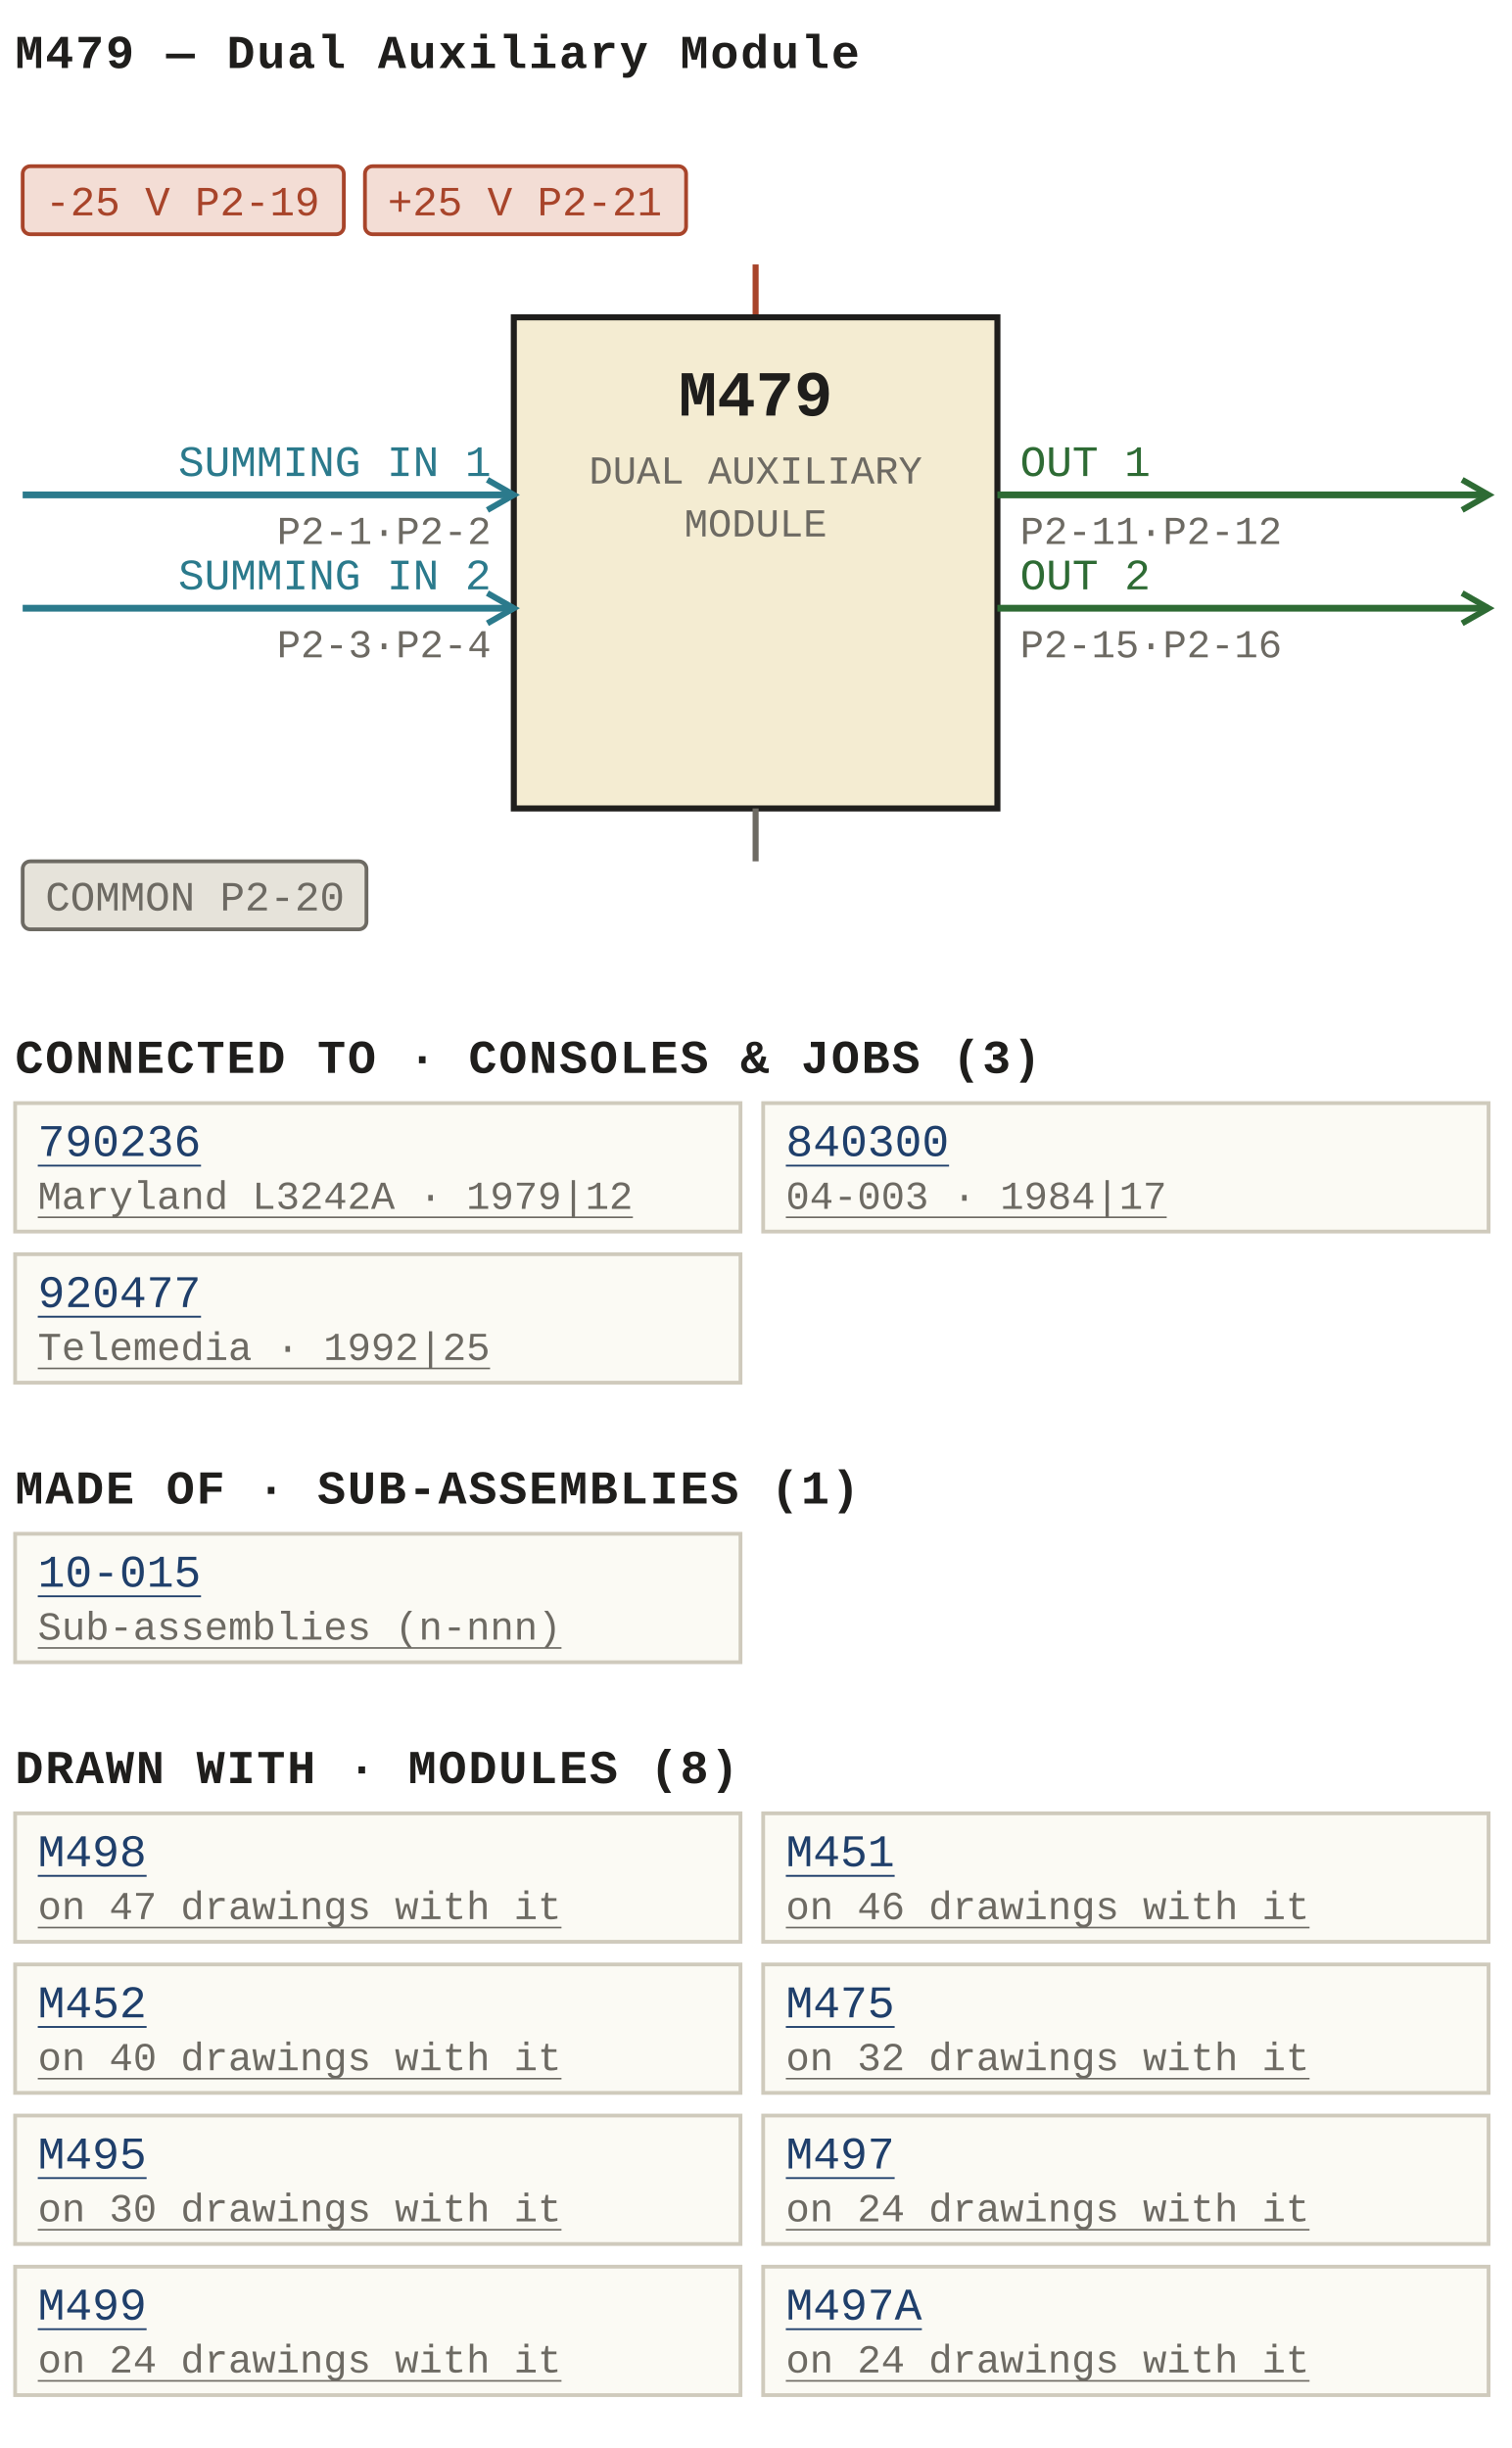
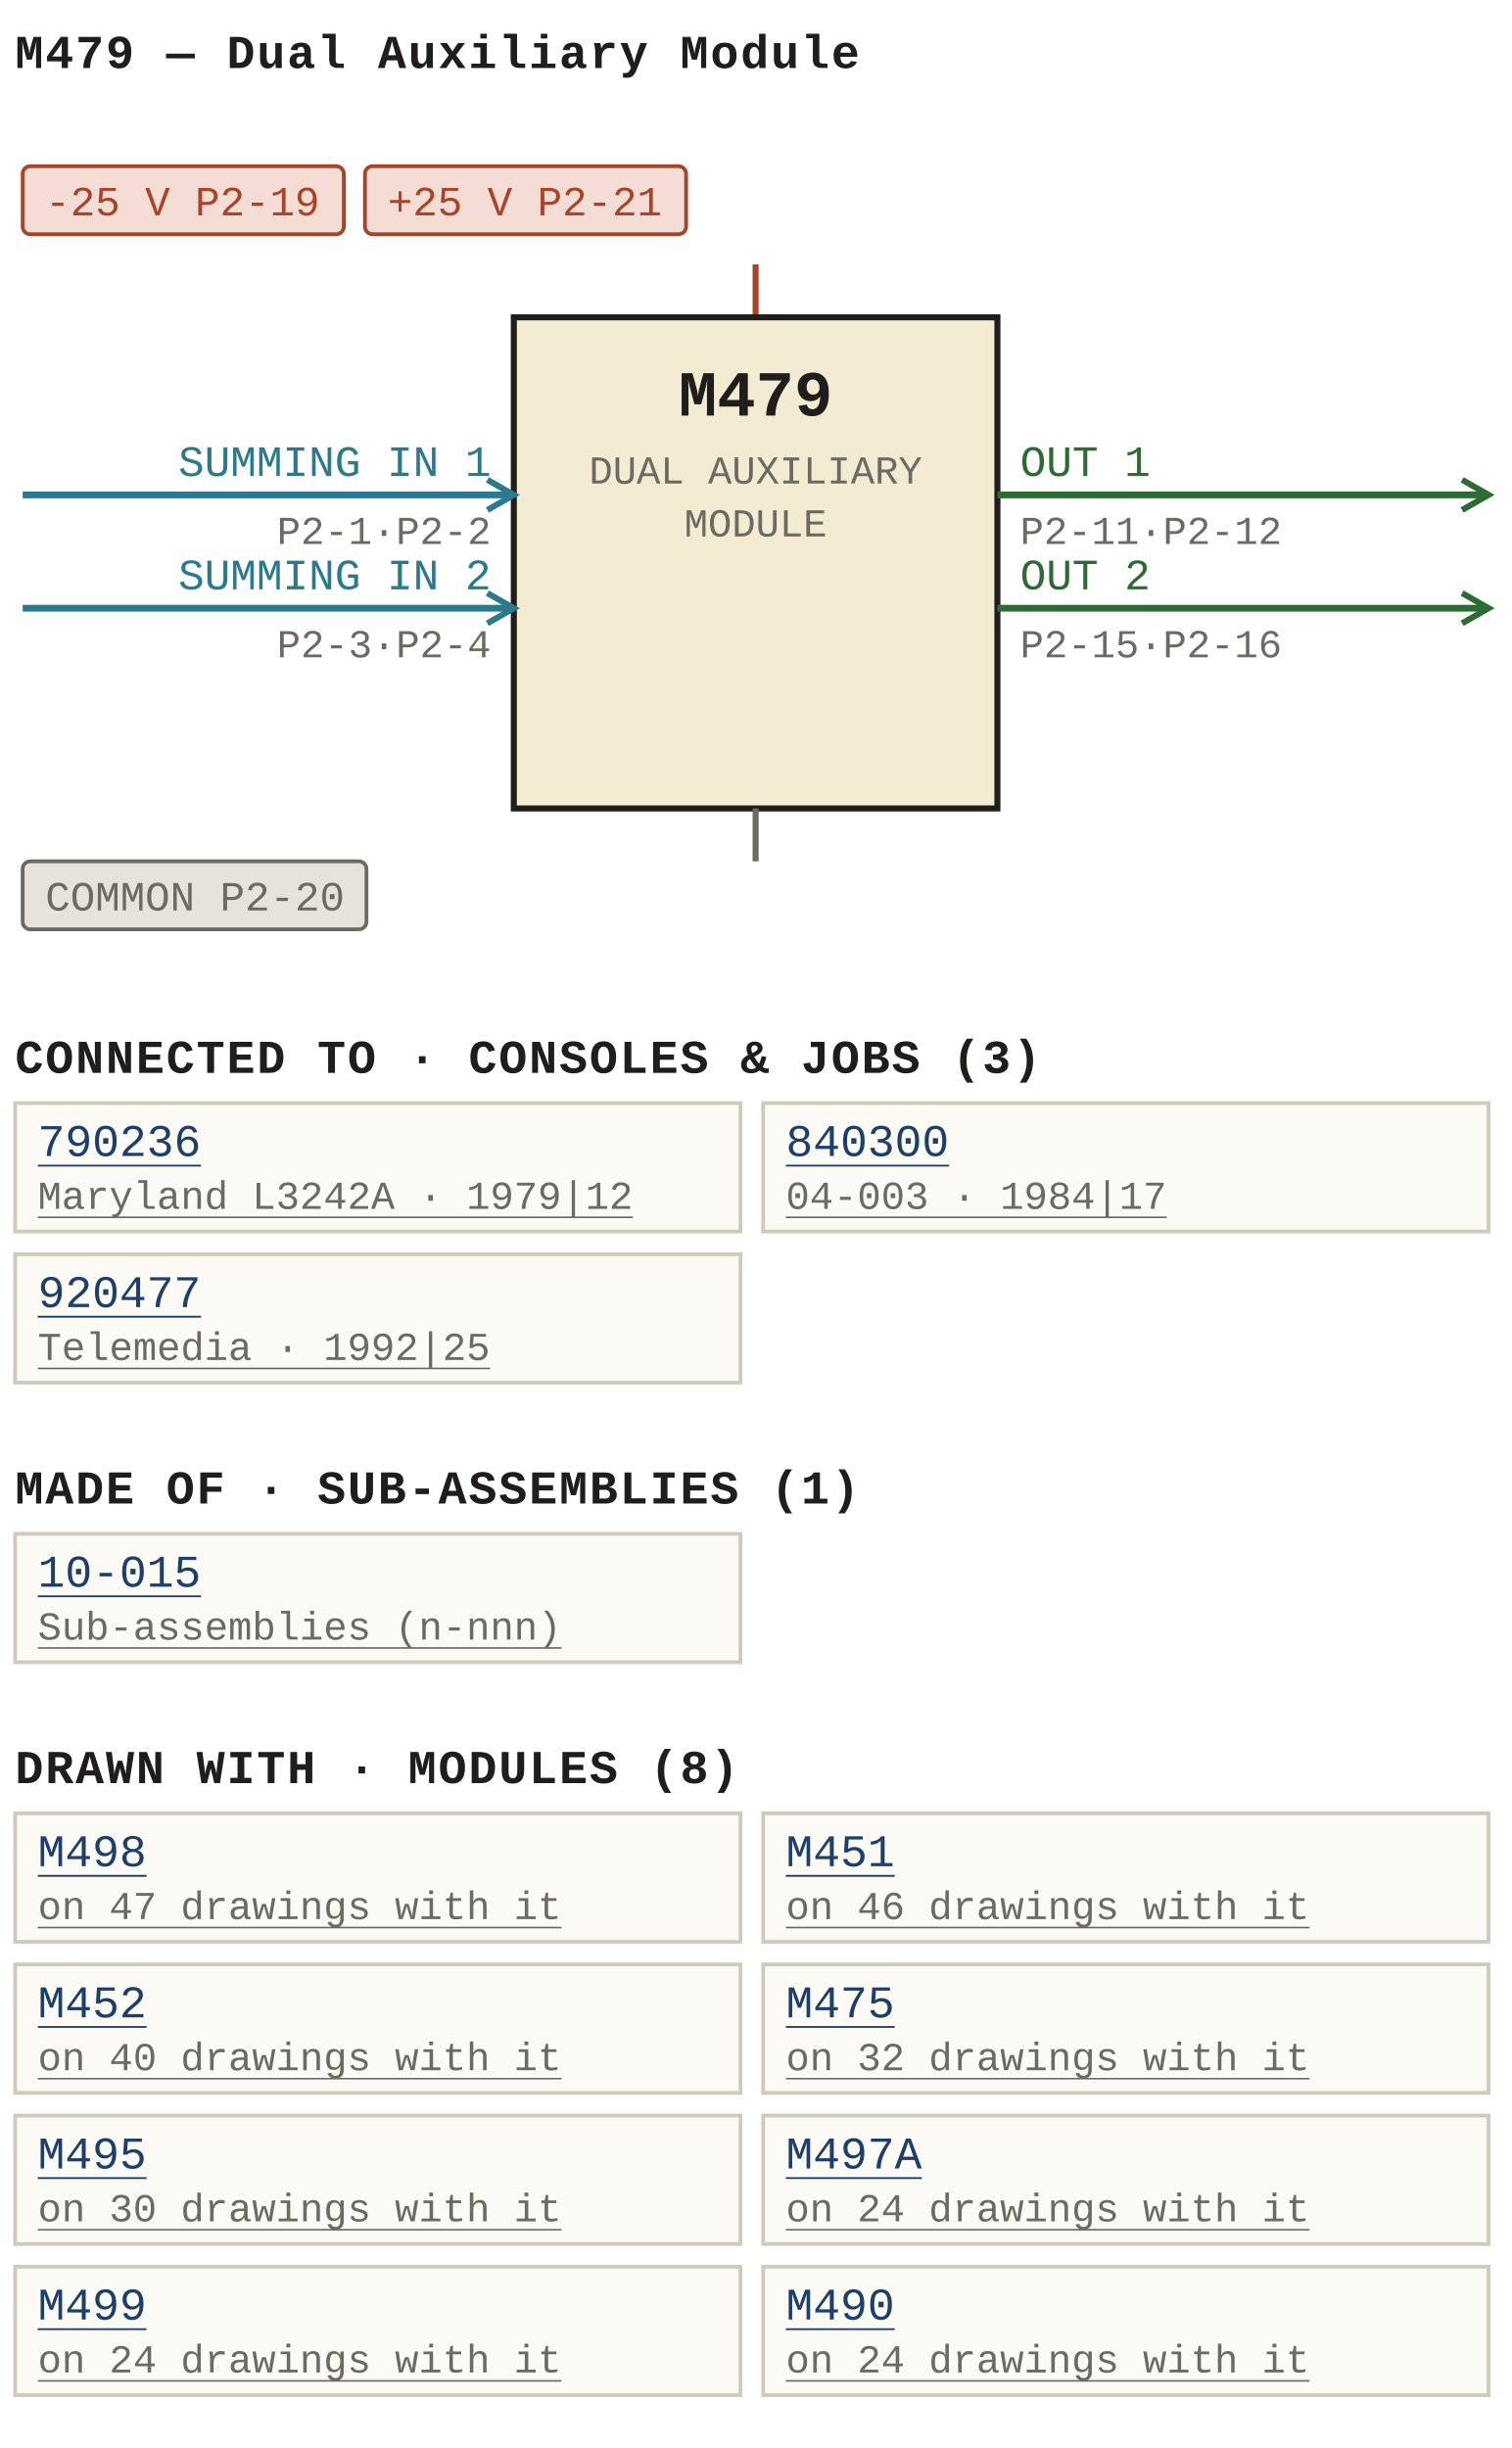
<svg xmlns="http://www.w3.org/2000/svg" class="wp" viewBox="0 0 400 648" width="400" height="648" role="img" aria-label="M479 connections" style="width:100%;max-width:500px;height:auto;background:#fbfaf4">
  <style>.wp text{font-family:"Courier Prime","Courier New",Courier,monospace;fill:#1f1e1c;font-size:12px} .wp .f{fill:#6d6a63;font-size:10.5px} .wp .h{font-size:12.5px;font-weight:700;letter-spacing:.04em} .wp .b{font-size:17px;font-weight:700} .wp a text{fill:#1f3f6b;text-decoration:underline} .wp a:hover rect{fill:#efe9d2}</style>
  <text x="4" y="18" class="h">M479 — Dual Auxiliary Module</text>
  <rect x="6" y="44" width="85" height="18" rx="2" fill="#f3ddd5" stroke="#a8442a" />
  <text x="12" y="57" style="font-size:11px;fill:#a8442a">-25 V P2-19</text>
  <rect x="96.6" y="44" width="85" height="18" rx="2" fill="#f3ddd5" stroke="#a8442a" />
  <text x="102.6" y="57" style="font-size:11px;fill:#a8442a">+25 V P2-21</text>
  <line x1="200.0" y1="70" x2="200.0" y2="84" stroke="#a8442a" stroke-width="1.6" />
  <rect x="136" y="84" width="128" height="130" fill="#f4ecd2" stroke="#1f1e1c" stroke-width="1.6" />
  <text x="200.0" y="110" class="b" text-anchor="middle">M479</text>
  <text x="200.0" y="128" class="f" text-anchor="middle">DUAL AUXILIARY</text>
  <text x="200.0" y="142" class="f" text-anchor="middle">MODULE</text>
  <line x1="6" y1="131" x2="136" y2="131" stroke="#2b7a8c" stroke-width="1.8" />
  <path d="M129,127 L136,131 L129,135" fill="none" stroke="#2b7a8c" stroke-width="1.6" />
  <text x="130" y="126" text-anchor="end" style="font-size:11.5px;fill:#2b7a8c">SUMMING IN 1</text>
  <text x="130" y="144" text-anchor="end" class="f">P2-1·P2-2</text>
  <line x1="6" y1="161" x2="136" y2="161" stroke="#2b7a8c" stroke-width="1.8" />
  <path d="M129,157 L136,161 L129,165" fill="none" stroke="#2b7a8c" stroke-width="1.6" />
  <text x="130" y="156" text-anchor="end" style="font-size:11.5px;fill:#2b7a8c">SUMMING IN 2</text>
  <text x="130" y="174" text-anchor="end" class="f">P2-3·P2-4</text>
  <line x1="264" y1="131" x2="394" y2="131" stroke="#2e6b34" stroke-width="1.8" />
  <path d="M387,127 L394,131 L387,135" fill="none" stroke="#2e6b34" stroke-width="1.6" />
  <text x="270" y="126" text-anchor="start" style="font-size:11.5px;fill:#2e6b34">OUT 1</text>
  <text x="270" y="144" text-anchor="start" class="f">P2-11·P2-12</text>
  <line x1="264" y1="161" x2="394" y2="161" stroke="#2e6b34" stroke-width="1.8" />
  <path d="M387,157 L394,161 L387,165" fill="none" stroke="#2e6b34" stroke-width="1.6" />
  <text x="270" y="156" text-anchor="start" style="font-size:11.5px;fill:#2e6b34">OUT 2</text>
  <text x="270" y="174" text-anchor="start" class="f">P2-15·P2-16</text>
  <line x1="200.0" y1="214" x2="200.0" y2="228" stroke="#6d6a63" stroke-width="1.6" />
  <rect x="6" y="228" width="91" height="18" rx="2" fill="#e6e3da" stroke="#6d6a63" />
  <text x="12" y="241" style="font-size:11px;fill:#6d6a63">COMMON P2-20</text>
  <text x="4" y="284" class="h">CONNECTED TO · CONSOLES &amp; JOBS (3)</text>
  <a href="../../PAGES/Job-790236.html">
    <rect x="4" y="292" width="192" height="34" fill="#fbfaf4" stroke="#cfcabc" />
    <text x="10" y="306">790236</text>
    <text x="10" y="320" class="f">Maryland L3242A · 1979|12</text>
  </a>
  <a href="../../PAGES/Job-840300.html">
    <rect x="202" y="292" width="192" height="34" fill="#fbfaf4" stroke="#cfcabc" />
    <text x="208" y="306">840300</text>
    <text x="208" y="320" class="f">04-003 · 1984|17</text>
  </a>
  <a href="../../PAGES/Job-920477.html">
    <rect x="4" y="332" width="192" height="34" fill="#fbfaf4" stroke="#cfcabc" />
    <text x="10" y="346">920477</text>
    <text x="10" y="360" class="f">Telemedia · 1992|25</text>
  </a>
  <text x="4" y="398" class="h">MADE OF · SUB-ASSEMBLIES (1)</text>
  <a href="../../PAGES/Register-Sub-assemblies-n-nnn.html#10-015">
    <rect x="4" y="406" width="192" height="34" fill="#fbfaf4" stroke="#cfcabc" />
    <text x="10" y="420">10-015</text>
    <text x="10" y="434" class="f">Sub-assemblies (n-nnn)</text>
  </a>
  <text x="4" y="472" class="h">DRAWN WITH · MODULES (8)</text>
  <a href="../../PAGES/M498.html">
    <rect x="4" y="480" width="192" height="34" fill="#fbfaf4" stroke="#cfcabc" />
    <text x="10" y="494">M498</text>
    <text x="10" y="508" class="f">on 47 drawings with it</text>
  </a>
  <a href="../../PAGES/M451.html">
    <rect x="202" y="480" width="192" height="34" fill="#fbfaf4" stroke="#cfcabc" />
    <text x="208" y="494">M451</text>
    <text x="208" y="508" class="f">on 46 drawings with it</text>
  </a>
  <a href="../../PAGES/M452.html">
    <rect x="4" y="520" width="192" height="34" fill="#fbfaf4" stroke="#cfcabc" />
    <text x="10" y="534">M452</text>
    <text x="10" y="548" class="f">on 40 drawings with it</text>
  </a>
  <a href="../../PAGES/M475.html">
    <rect x="202" y="520" width="192" height="34" fill="#fbfaf4" stroke="#cfcabc" />
    <text x="208" y="534">M475</text>
    <text x="208" y="548" class="f">on 32 drawings with it</text>
  </a>
  <a href="../../PAGES/M495.html">
    <rect x="4" y="560" width="192" height="34" fill="#fbfaf4" stroke="#cfcabc" />
    <text x="10" y="574">M495</text>
    <text x="10" y="588" class="f">on 30 drawings with it</text>
  </a>
-   <a href="../../PAGES/M497.html">
+   <a href="../../PAGES/M497A.html">
    <rect x="202" y="560" width="192" height="34" fill="#fbfaf4" stroke="#cfcabc" />
-     <text x="208" y="574">M497</text>
+     <text x="208" y="574">M497A</text>
    <text x="208" y="588" class="f">on 24 drawings with it</text>
  </a>
  <a href="../../PAGES/M499.html">
    <rect x="4" y="600" width="192" height="34" fill="#fbfaf4" stroke="#cfcabc" />
    <text x="10" y="614">M499</text>
    <text x="10" y="628" class="f">on 24 drawings with it</text>
  </a>
-   <a href="../../PAGES/M497A.html">
+   <a href="../../PAGES/M490.html">
    <rect x="202" y="600" width="192" height="34" fill="#fbfaf4" stroke="#cfcabc" />
-     <text x="208" y="614">M497A</text>
+     <text x="208" y="614">M490</text>
    <text x="208" y="628" class="f">on 24 drawings with it</text>
  </a>
</svg>
